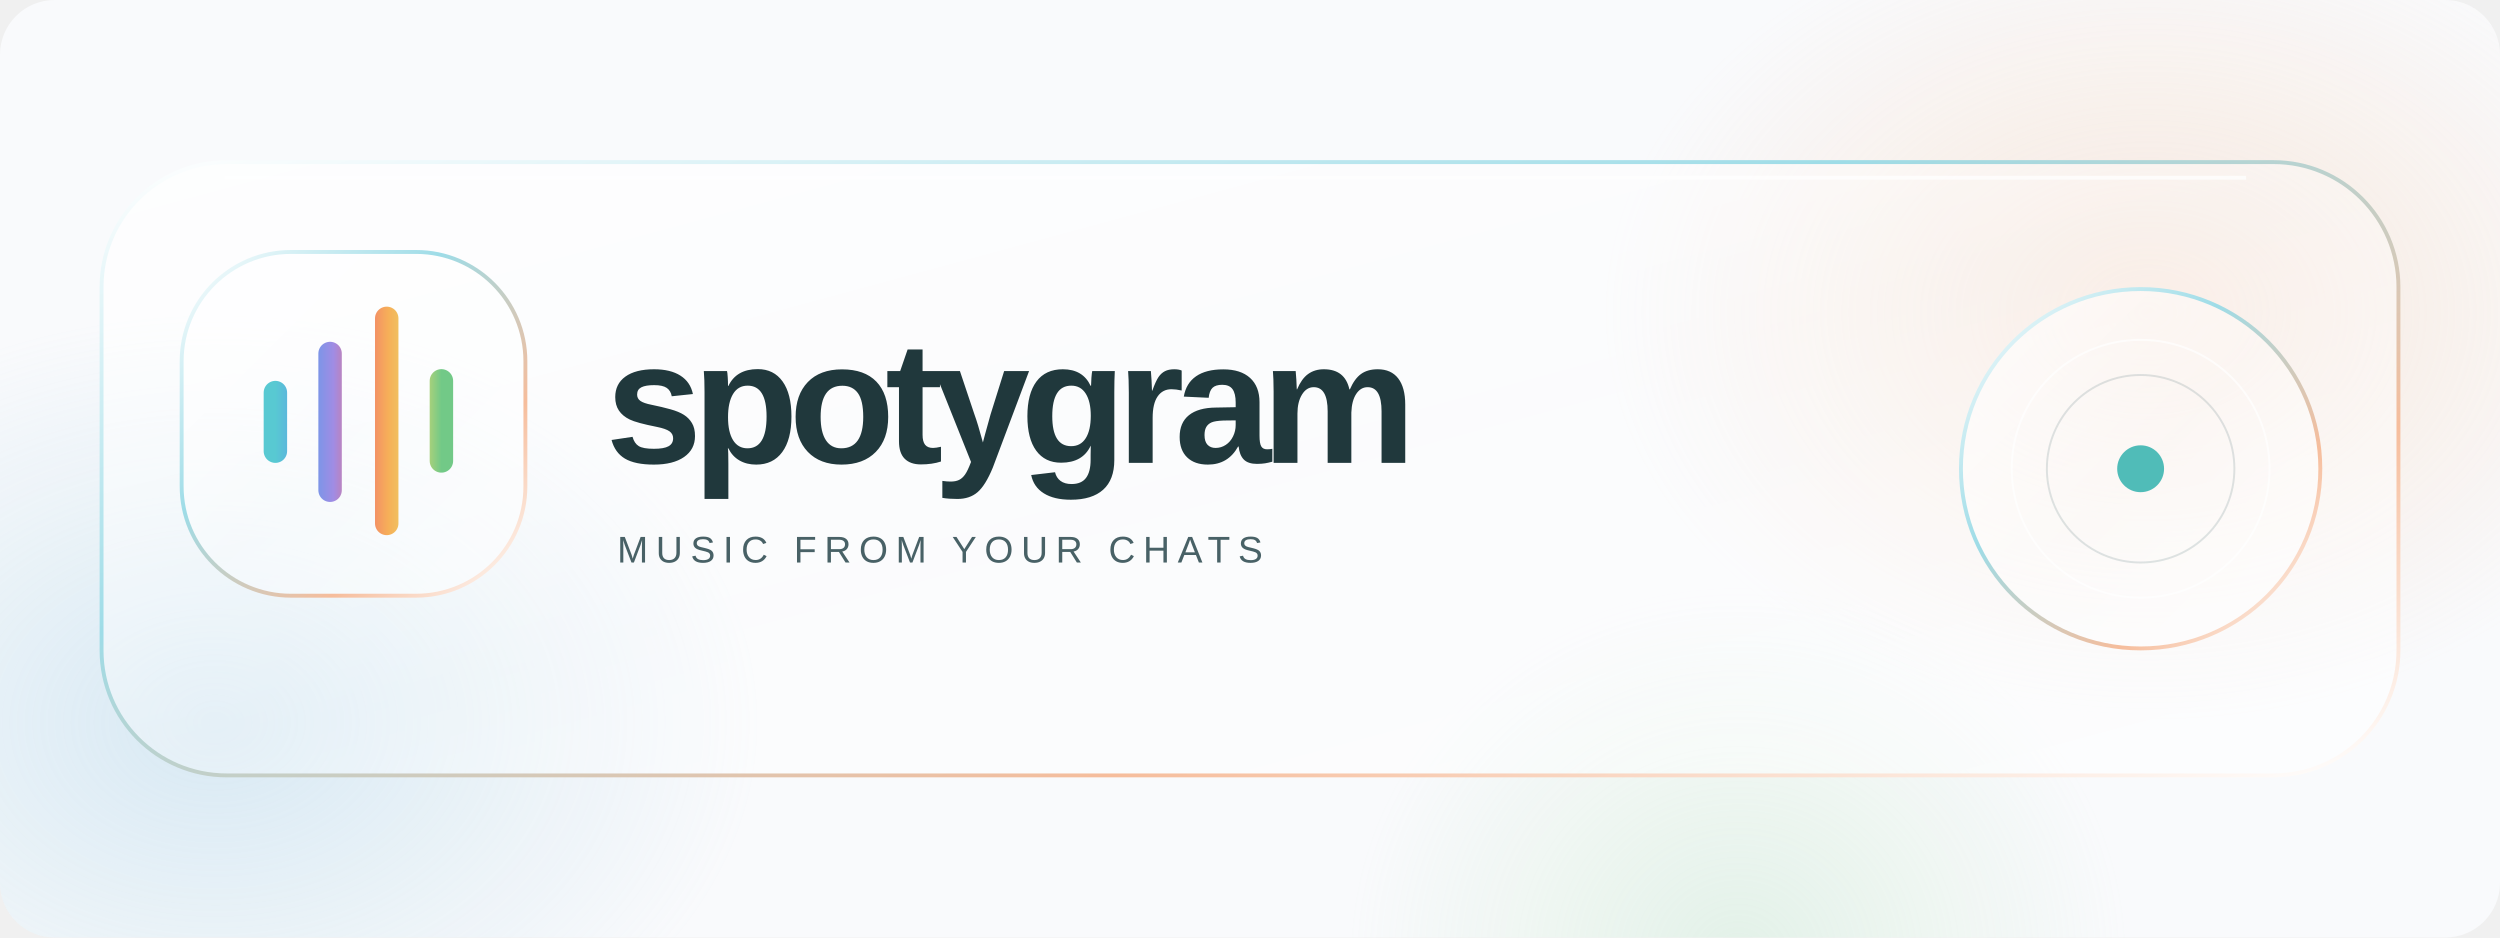
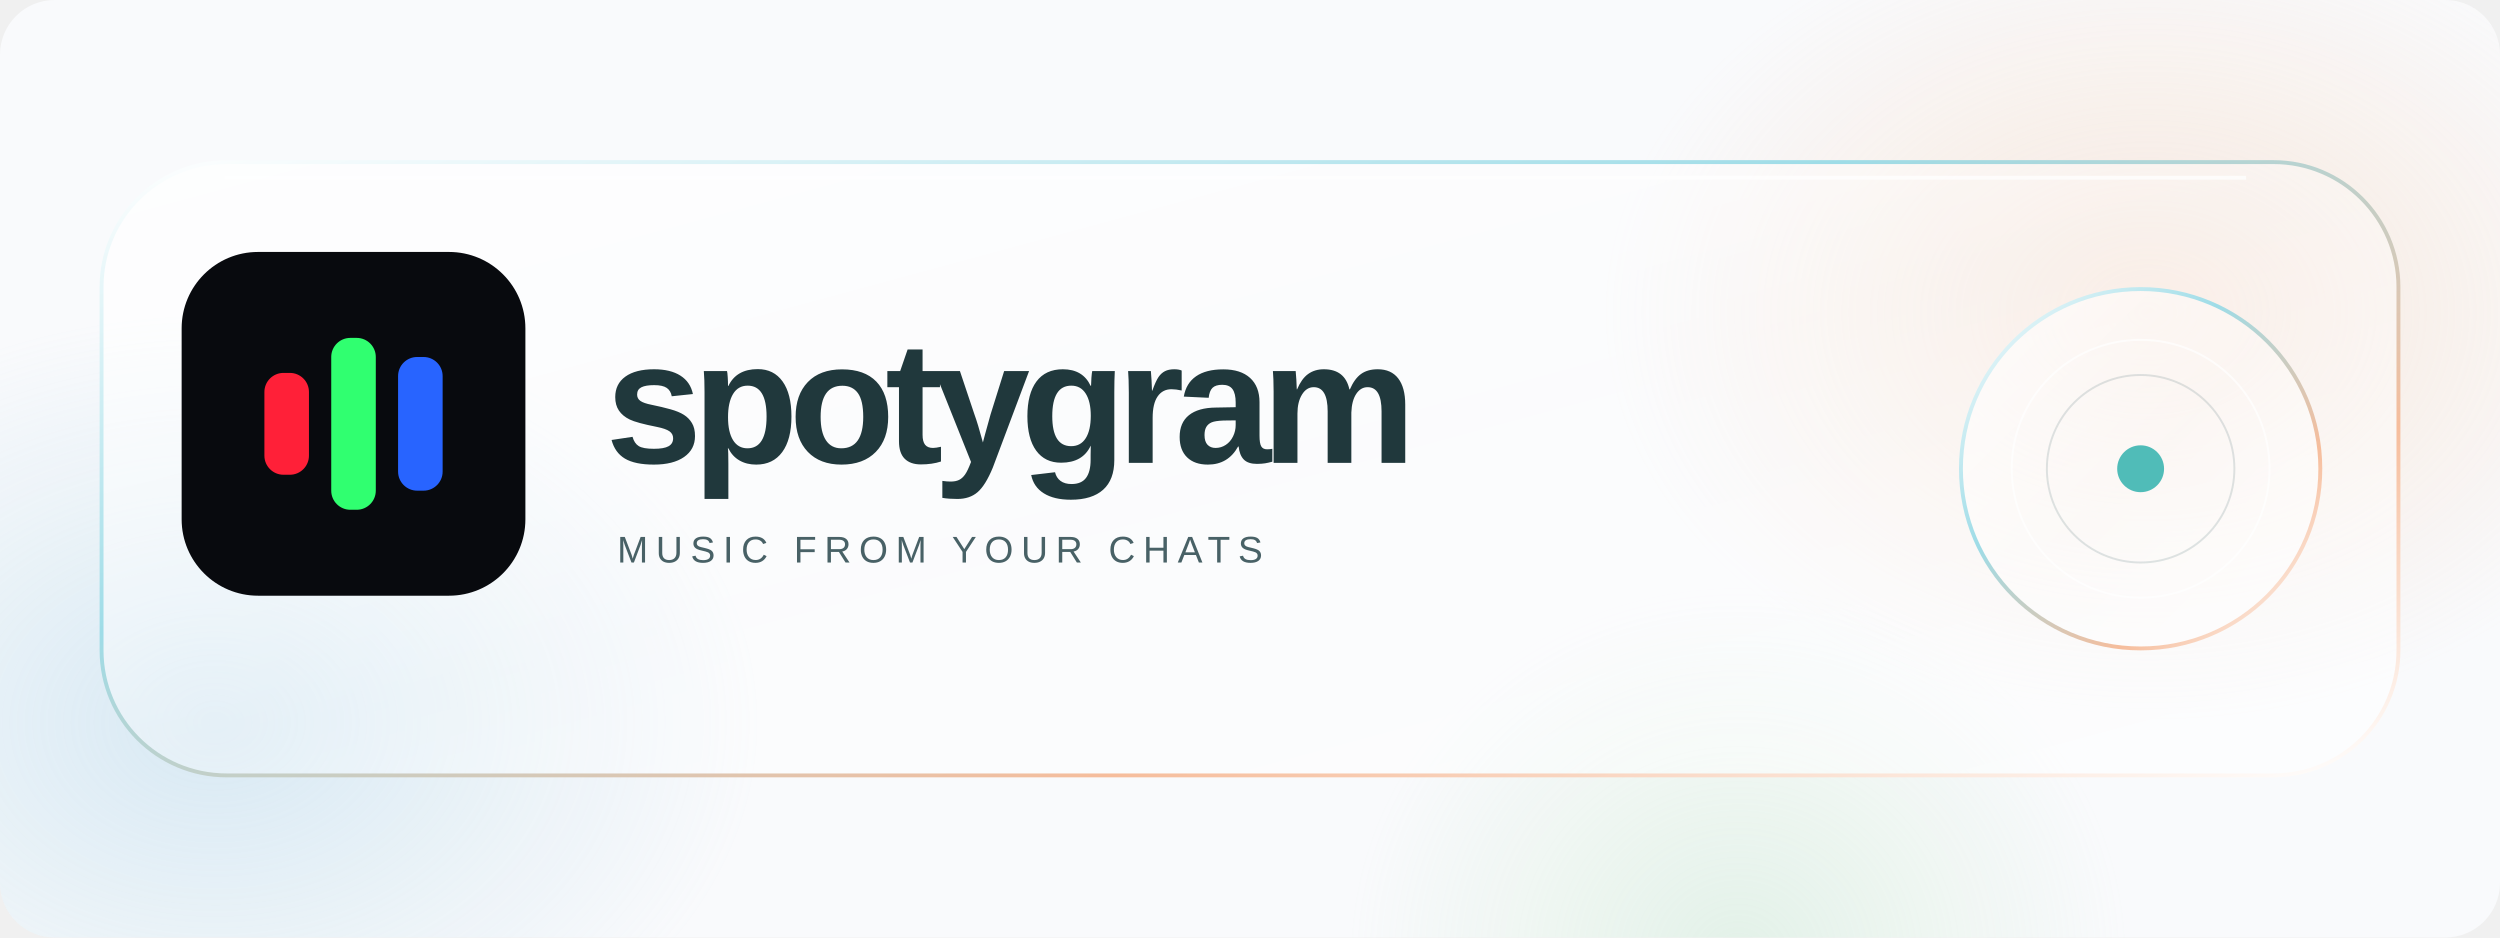
<svg xmlns="http://www.w3.org/2000/svg" width="1280" height="480" viewBox="0 0 1280 480" role="img" aria-labelledby="title desc">
  <defs>
-     <linearGradient id="rainbow">
-       <stop stop-color="#58c9d2" />
-       <stop offset=".18" stop-color="#5e9deb" />
-       <stop offset=".35" stop-color="#a08ce4" />
-       <stop offset=".51" stop-color="#f07175" />
-       <stop offset=".68" stop-color="#f6af58" />
-       <stop offset=".84" stop-color="#e9d96c" />
-       <stop offset="1" stop-color="#72c987" />
-     </linearGradient>
    <linearGradient id="glass" x2="1" y2="1">
      <stop stop-color="#fff" stop-opacity=".74" />
      <stop offset=".5" stop-color="#fff" stop-opacity=".29" />
      <stop offset="1" stop-color="#fff" stop-opacity=".55" />
    </linearGradient>
    <linearGradient id="edge" x2="1" y2="1">
      <stop stop-color="#fff" />
      <stop offset=".38" stop-color="#9edce7" />
      <stop offset=".72" stop-color="#f6bd9c" />
      <stop offset="1" stop-color="#fff" />
    </linearGradient>
    <radialGradient id="blue">
      <stop stop-color="#84bedc" stop-opacity=".28" />
      <stop offset="1" stop-color="#84bedc" stop-opacity="0" />
    </radialGradient>
    <radialGradient id="warm">
      <stop stop-color="#f1b991" stop-opacity=".30" />
      <stop offset="1" stop-color="#f1b991" stop-opacity="0" />
    </radialGradient>
    <radialGradient id="green">
      <stop stop-color="#a1d8aa" stop-opacity=".25" />
      <stop offset="1" stop-color="#a1d8aa" stop-opacity="0" />
    </radialGradient>
    <clipPath id="frame">
      <rect width="1280" height="480" rx="28" />
    </clipPath>
  </defs>
  <g clip-path="url(#frame)">
    <rect width="1280" height="480" fill="#f9fafc" />
    <ellipse cx="110" cy="370" rx="280" ry="210" fill="url(#blue)" />
    <ellipse cx="1100" cy="160" rx="280" ry="210" fill="url(#warm)" />
    <ellipse cx="890" cy="490" rx="200" ry="190" fill="url(#green)" />
    <rect x="52" y="83" width="1176" height="314" rx="64" fill="url(#glass)" stroke="url(#edge)" stroke-width="2" />
    <path d="M115 91h1035" fill="none" stroke="#fff" stroke-opacity=".75" stroke-width="2" />
-     <rect x="93" y="129" width="176" height="176" rx="56" fill="url(#glass)" stroke="url(#edge)" stroke-width="2" />
-     <g stroke="url(#rainbow)" stroke-linecap="round" stroke-width="12">
-       <path d="M141 201v30M169 181v70M198 163v105M226 195v41" />
+     <g transform="translate(93 129) scale(1.62963)">
+       <rect width="108" height="108" rx="24" fill="#080a0e" />
+       <rect x="26" y="38" width="14" height="32" rx="6" fill="#ff2038" />
+       <rect x="47" y="27" width="14" height="54" rx="6" fill="#30ff70" />
+       <rect x="68" y="33" width="14" height="42" rx="6" fill="#2864ff" />
    </g>
    <text x="310" y="237" fill="#20383c" font-family="Arial,Helvetica,sans-serif" font-size="89" font-weight="700" letter-spacing="-5">spotygram</text>
    <text x="316" y="288" fill="#486166" font-family="Arial,Helvetica,sans-serif" font-size="19" letter-spacing="4">MUSIC FROM YOUR CHATS</text>
    <circle cx="1096" cy="240" r="92" fill="url(#glass)" stroke="url(#edge)" stroke-width="2" />
    <circle cx="1096" cy="240" r="66" fill="none" stroke="#fff" stroke-opacity=".7" />
    <circle cx="1096" cy="240" r="48" fill="none" stroke="#42656c" stroke-opacity=".17" />
    <circle cx="1096" cy="240" r="12" fill="#50bcb8" />
  </g>
</svg>
